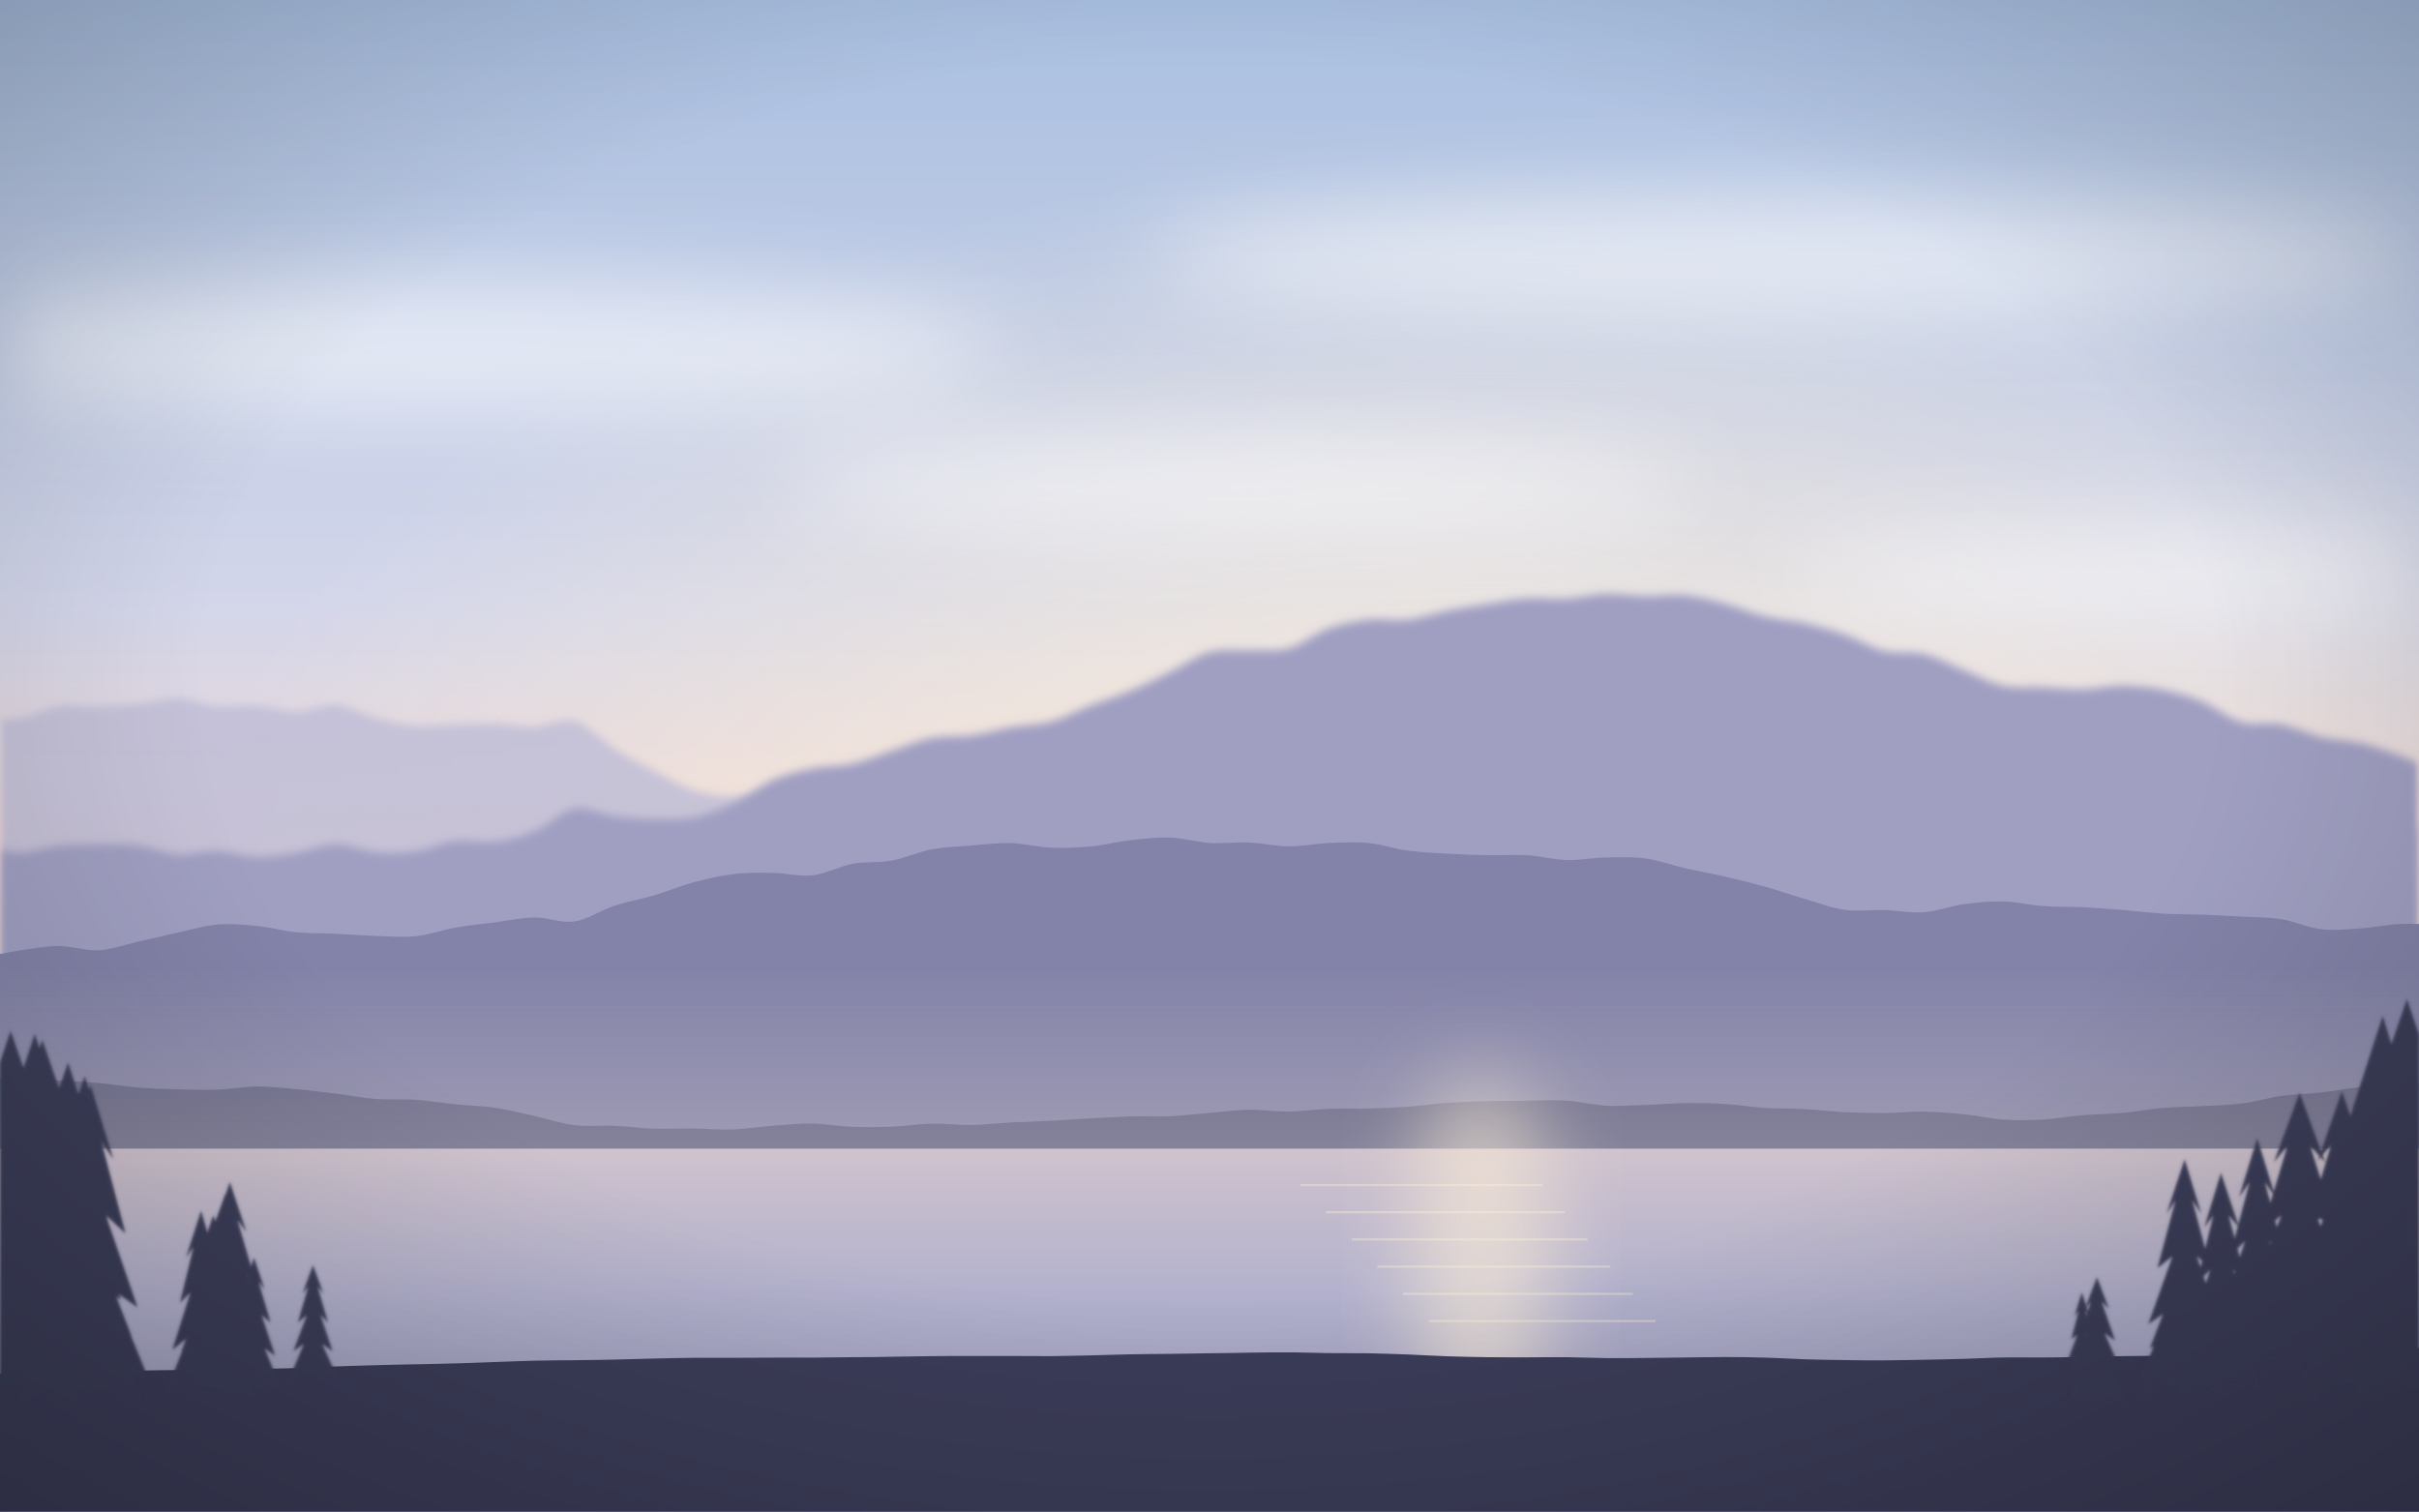
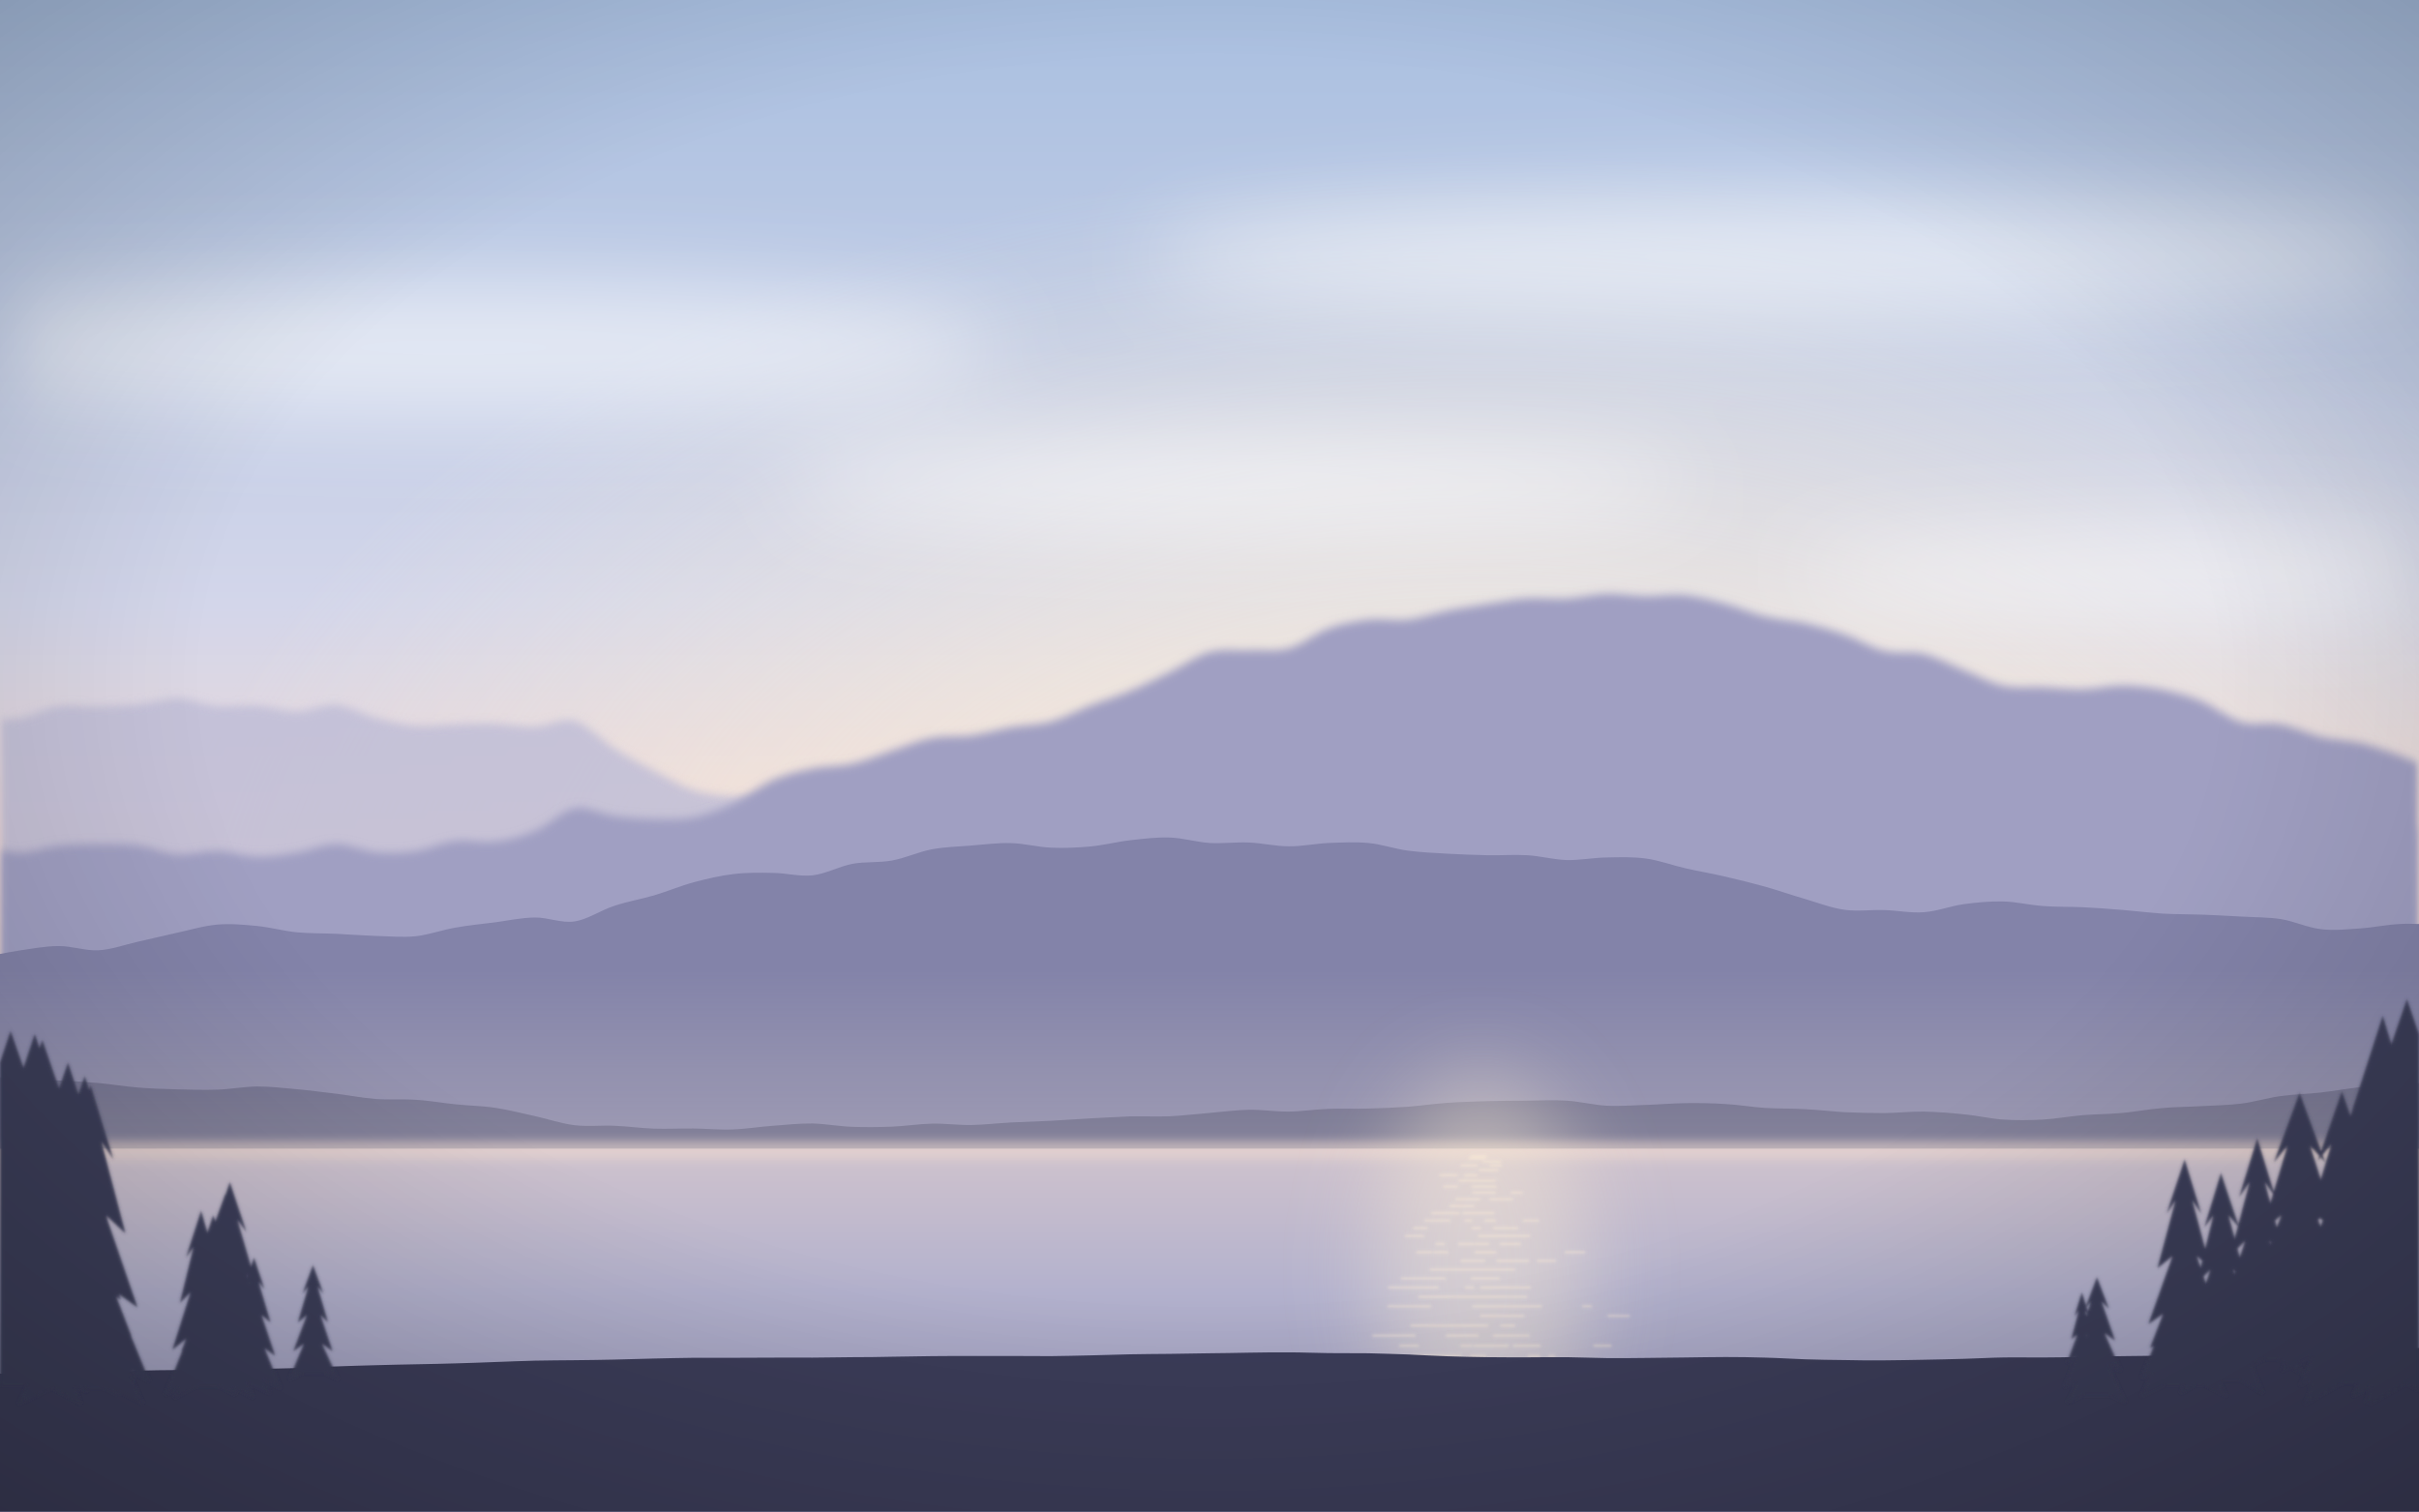
<svg xmlns="http://www.w3.org/2000/svg" viewBox="0 0 1600 1000" preserveAspectRatio="xMidYMid slice">
  <defs>
    <linearGradient id="sky" x1="0" y1="0" x2="0" y2="1">
      <stop offset="0" stop-color="#a9bfe0" />
      <stop offset="0.4" stop-color="#d3d6ea" />
      <stop offset="0.6" stop-color="#f4d9d2" />
      <stop offset="0.72" stop-color="#fde6c9" />
    </linearGradient>
    <radialGradient id="glow" cx="0.613" cy="0.65" r=".55">
      <stop offset="0" stop-color="#fff1d8" stop-opacity="0.9" />
      <stop offset="1" stop-color="#fff1d8" stop-opacity="0" />
    </radialGradient>
    <linearGradient id="lake" x1="0" y1="0" x2="0" y2="1">
      <stop offset="0" stop-color="#eed8d0" />
      <stop offset="0.4" stop-color="#b7b6cf" />
      <stop offset="1" stop-color="#6c6d90" />
    </linearGradient>
    <linearGradient id="haze" x1="0" y1="0" x2="0" y2="1">
      <stop offset="0" stop-color="#fff1d8" stop-opacity="0" />
      <stop offset=".7" stop-color="#fff1d8" stop-opacity=".22" />
      <stop offset="1" stop-color="#fff1d8" stop-opacity="0" />
    </linearGradient>
    <radialGradient id="vig" cx=".5" cy=".45" r=".75">
      <stop offset=".55" stop-color="#000" stop-opacity="0" />
      <stop offset="1" stop-color="#000" stop-opacity="0.25" />
    </radialGradient>
    <filter id="soft" x="-50%" y="-200%" width="200%" height="500%">
      <feGaussianBlur stdDeviation="28" />
    </filter>
    <filter id="mist" x="-10%" y="-50%" width="120%" height="200%">
      <feGaussianBlur stdDeviation="3" />
    </filter>
    <clipPath id="water">
      <rect y="760" width="1600" height="240" />
    </clipPath>
    <filter id="near" x="-10%" y="-10%" width="120%" height="120%">
      <feGaussianBlur stdDeviation="1.2" />
    </filter>
  </defs>
  <rect width="1600" height="1000" fill="url(#sky)" />
  <rect width="1600" height="1000" fill="url(#glow)" />
  <g filter="url(#soft)" fill="#ffffff" opacity="0.55">
    <ellipse cx="300" cy="230" rx="360" ry="46" />
    <ellipse cx="1180" cy="170" rx="420" ry="40" />
    <ellipse cx="820" cy="320" rx="300" ry="30" />
    <ellipse cx="1450" cy="380" rx="260" ry="26" />
  </g>
  <path d="M-40.0,482.3C-35.6,481.3 -22.5,477.2 -13.8,476.0C-5.0,474.7 3.8,476.5 12.5,475.0C21.3,473.6 30.0,468.6 38.8,467.3C47.5,466.0 56.3,467.6 65.0,467.3C73.8,467.1 82.5,466.9 91.3,466.0C100.0,465.1 108.8,461.8 117.5,461.9C126.3,462.1 135.0,466.4 143.8,467.2C152.5,468.0 161.3,466.2 170.0,466.8C178.8,467.4 187.5,470.7 196.3,470.6C205.0,470.6 213.8,465.6 222.5,466.3C231.3,467.0 240.0,472.7 248.8,475.0C257.5,477.3 266.3,479.4 275.0,480.1C283.8,480.8 292.5,479.3 301.3,479.1C310.0,478.8 318.8,478.5 327.5,478.7C336.3,479.0 345.0,481.0 353.8,480.7C362.5,480.4 371.3,474.5 380.0,476.9C388.8,479.4 397.5,489.6 406.3,495.1C415.0,500.6 423.8,505.3 432.5,509.8C441.3,514.4 450.0,519.8 458.8,522.7C467.5,525.5 476.3,526.3 485.0,527.0C493.8,527.8 502.5,525.4 511.3,527.2C520.0,529.0 528.8,532.8 537.5,537.7C546.3,542.5 555.0,551.8 563.8,556.4C572.5,561.0 581.3,565.0 590.0,565.3C598.8,565.5 607.5,559.0 616.3,557.8C625.0,556.6 633.8,558.0 642.5,558.2C651.3,558.4 660.0,557.8 668.8,559.0C677.5,560.1 686.3,564.3 695.0,565.3C703.8,566.2 712.5,563.4 721.3,564.8C730.0,566.3 738.8,572.5 747.5,574.0C756.3,575.5 765.0,572.5 773.8,573.7C782.5,574.9 791.3,582.7 800.0,581.0C808.8,579.4 817.5,568.1 826.3,563.8C835.0,559.5 843.8,556.8 852.5,555.3C861.3,553.8 870.0,555.5 878.8,554.7C887.5,554.0 896.3,551.9 905.0,551.1C913.8,550.2 922.5,549.6 931.3,549.8C940.0,550.0 948.8,552.7 957.5,552.3C966.3,551.9 975.0,549.3 983.8,547.5C992.5,545.7 1001.3,542.2 1010.0,541.4C1018.8,540.6 1027.5,542.7 1036.3,542.7C1045.0,542.6 1053.8,542.2 1062.5,541.4C1071.3,540.5 1080.0,538.3 1088.8,537.7C1097.5,537.1 1106.3,537.7 1115.0,537.6C1123.8,537.5 1132.5,539.0 1141.3,537.1C1150.0,535.2 1158.8,529.8 1167.5,526.2C1176.3,522.5 1185.0,520.7 1193.8,515.3C1202.5,509.8 1211.3,497.2 1220.0,493.7C1228.8,490.1 1237.5,495.1 1246.3,493.9C1255.0,492.7 1263.8,488.2 1272.5,486.8C1281.3,485.3 1290.0,483.9 1298.8,485.2C1307.5,486.6 1316.3,491.9 1325.0,494.8C1333.8,497.8 1342.5,501.8 1351.3,503.1C1360.0,504.5 1368.8,503.9 1377.5,502.9C1386.3,501.9 1395.0,499.3 1403.8,497.2C1412.5,495.0 1421.3,491.0 1430.0,489.8C1438.8,488.5 1447.5,488.2 1456.3,489.6C1465.0,491.0 1473.8,495.1 1482.5,498.2C1491.3,501.4 1500.0,503.7 1508.8,508.5C1517.5,513.3 1526.3,522.3 1535.0,526.9C1543.8,531.5 1552.5,532.9 1561.3,536.1C1570.0,539.2 1578.8,543.7 1587.5,545.8C1596.3,547.9 1605.0,548.4 1613.8,548.7C1622.5,549.0 1635.6,547.5 1640.0,547.3L1640,1040L-40,1040Z" fill="#bdbbd6" opacity="0.8" filter="url(#mist)" />
  <path d="M-40.0,559.5C-35.6,559.4 -22.5,558.1 -13.8,558.8C-5.0,559.5 3.8,563.9 12.5,564.0C21.3,564.1 30.0,560.4 38.8,559.5C47.5,558.6 56.3,558.5 65.0,558.5C73.8,558.5 82.5,558.2 91.3,559.3C100.0,560.4 108.8,564.5 117.5,565.1C126.3,565.7 135.0,562.6 143.8,562.8C152.5,563.1 161.3,566.5 170.0,566.7C178.8,566.9 187.5,565.4 196.3,564.0C205.0,562.6 213.8,558.5 222.5,558.5C231.3,558.4 240.0,563.0 248.8,563.8C257.5,564.5 266.3,564.3 275.0,563.0C283.8,561.8 292.5,557.4 301.3,556.4C310.0,555.3 318.8,557.9 327.5,556.8C336.3,555.8 345.0,553.5 353.8,549.8C362.5,546.2 371.3,536.6 380.0,534.9C388.8,533.2 397.5,538.7 406.3,539.8C415.0,541.0 423.8,541.6 432.5,541.8C441.3,541.9 450.0,542.4 458.8,540.7C467.5,539.0 476.3,535.6 485.0,531.5C493.8,527.4 502.5,519.9 511.3,516.0C520.0,512.1 528.8,510.2 537.5,508.4C546.3,506.6 555.0,507.2 563.8,505.2C572.5,503.3 581.3,499.4 590.0,496.6C598.8,493.7 607.5,489.9 616.3,488.2C625.0,486.5 633.8,487.7 642.5,486.5C651.3,485.3 660.0,482.6 668.8,481.1C677.5,479.6 686.3,479.8 695.0,477.4C703.8,475.0 712.5,470.1 721.3,466.7C730.0,463.3 738.8,460.8 747.5,457.1C756.3,453.5 765.0,448.9 773.8,444.6C782.5,440.3 791.3,433.9 800.0,431.5C808.8,429.1 817.5,430.6 826.3,430.2C835.0,429.7 843.8,431.3 852.5,428.9C861.3,426.5 870.0,418.9 878.8,415.8C887.5,412.7 896.3,411.0 905.0,410.0C913.8,409.0 922.5,410.9 931.3,409.9C940.0,408.9 948.8,405.8 957.5,404.0C966.3,402.3 975.0,401.0 983.8,399.6C992.5,398.3 1001.3,396.4 1010.0,395.9C1018.8,395.3 1027.5,396.5 1036.3,396.0C1045.0,395.5 1053.8,393.2 1062.5,392.9C1071.3,392.7 1080.0,394.3 1088.8,394.4C1097.5,394.5 1106.3,392.9 1115.0,393.8C1123.8,394.7 1132.5,397.2 1141.3,399.5C1150.0,401.9 1158.8,405.7 1167.5,407.8C1176.3,409.9 1185.0,410.3 1193.8,412.3C1202.5,414.3 1211.3,416.7 1220.0,419.8C1228.8,422.8 1237.5,428.5 1246.3,430.6C1255.0,432.8 1263.8,430.6 1272.5,432.7C1281.3,434.8 1290.0,439.8 1298.8,443.3C1307.5,446.8 1316.3,451.8 1325.0,453.7C1333.8,455.6 1342.5,454.3 1351.3,454.7C1360.0,455.1 1368.8,456.2 1377.5,456.0C1386.3,455.9 1395.0,453.6 1403.8,453.6C1412.5,453.7 1421.3,454.6 1430.0,456.3C1438.8,458.1 1447.5,460.4 1456.3,464.0C1465.0,467.6 1473.8,475.2 1482.5,477.7C1491.3,480.3 1500.0,477.6 1508.8,479.3C1517.5,480.9 1526.3,485.4 1535.0,487.5C1543.8,489.6 1552.5,489.6 1561.3,491.6C1570.0,493.7 1578.8,496.7 1587.5,499.9C1596.3,503.2 1605.0,507.5 1613.8,511.1C1622.5,514.7 1635.6,519.9 1640.0,521.7L1640,1040L-40,1040Z" fill="#a09fc2" opacity="1" filter="url(#mist)" />
  <path d="M-40.0,638.6C-35.6,637.8 -22.5,635.5 -13.8,633.9C-5.0,632.2 3.8,630.2 12.5,628.9C21.3,627.6 30.0,625.9 38.8,625.9C47.5,625.8 56.3,629.1 65.0,628.7C73.8,628.2 82.5,625.0 91.3,623.0C100.0,621.1 108.8,618.9 117.5,617.0C126.3,615.1 135.0,612.4 143.8,611.7C152.5,610.9 161.3,611.8 170.0,612.6C178.8,613.5 187.5,615.9 196.3,616.8C205.0,617.6 213.8,617.4 222.5,617.8C231.3,618.2 240.0,618.9 248.8,619.2C257.5,619.4 266.3,620.3 275.0,619.4C283.8,618.4 292.5,615.2 301.3,613.7C310.0,612.1 318.8,611.3 327.5,610.2C336.3,609.0 345.0,607.1 353.8,607.0C362.5,606.9 371.3,610.9 380.0,609.6C388.8,608.3 397.5,602.1 406.3,599.3C415.0,596.4 423.8,594.9 432.5,592.4C441.3,589.8 450.0,586.1 458.8,583.7C467.5,581.4 476.3,579.3 485.0,578.3C493.8,577.2 502.5,577.3 511.3,577.5C520.0,577.6 528.8,580.0 537.5,579.1C546.3,578.1 555.0,573.2 563.8,571.5C572.5,569.9 581.3,570.9 590.0,569.3C598.8,567.7 607.5,563.6 616.3,561.9C625.0,560.3 633.8,560.1 642.5,559.4C651.3,558.7 660.0,557.5 668.8,557.8C677.5,558.0 686.3,560.4 695.0,560.8C703.8,561.2 712.5,560.8 721.3,560.0C730.0,559.2 738.8,556.9 747.5,555.9C756.3,554.9 765.0,553.8 773.8,554.1C782.5,554.4 791.3,557.1 800.0,557.7C808.8,558.2 817.5,557.0 826.3,557.4C835.0,557.8 843.8,559.9 852.5,559.9C861.3,560.0 870.0,558.1 878.8,557.7C887.5,557.4 896.3,556.9 905.0,557.7C913.8,558.5 922.5,561.6 931.3,562.8C940.0,563.9 948.8,564.3 957.5,564.8C966.3,565.3 975.0,565.6 983.8,565.8C992.5,566.0 1001.3,565.3 1010.0,565.8C1018.8,566.3 1027.5,568.7 1036.3,569.0C1045.0,569.2 1053.8,567.4 1062.5,567.3C1071.3,567.1 1080.0,566.8 1088.8,568.0C1097.5,569.2 1106.3,572.5 1115.0,574.5C1123.8,576.5 1132.5,577.9 1141.3,580.0C1150.0,582.0 1158.8,584.2 1167.5,586.6C1176.3,589.1 1185.0,592.2 1193.8,594.7C1202.5,597.3 1211.3,600.7 1220.0,601.9C1228.8,603.1 1237.5,601.8 1246.3,602.1C1255.0,602.3 1263.8,604.2 1272.5,603.5C1281.3,602.9 1290.0,599.4 1298.8,598.2C1307.5,597.0 1316.3,596.2 1325.0,596.4C1333.8,596.6 1342.5,598.8 1351.3,599.4C1360.0,600.1 1368.8,599.8 1377.5,600.2C1386.3,600.6 1395.0,601.3 1403.8,602.0C1412.5,602.7 1421.3,603.8 1430.0,604.4C1438.8,604.9 1447.5,604.8 1456.3,605.1C1465.0,605.4 1473.8,605.9 1482.5,606.4C1491.3,606.9 1500.0,606.7 1508.8,608.1C1517.5,609.5 1526.3,613.7 1535.0,614.7C1543.8,615.8 1552.5,614.8 1561.3,614.2C1570.0,613.6 1578.8,611.7 1587.5,611.3C1596.3,610.8 1605.0,611.8 1613.8,611.5C1622.5,611.3 1635.6,609.9 1640.0,609.6L1640,1040L-40,1040Z" fill="#8383a9" opacity="1" />
  <path d="M-40.0,709.4C-35.6,709.7 -22.5,710.4 -13.8,711.2C-5.0,711.9 3.8,713.4 12.5,714.0C21.3,714.6 30.0,714.4 38.8,714.8C47.5,715.2 56.3,715.8 65.0,716.5C73.8,717.3 82.5,718.8 91.3,719.5C100.0,720.2 108.8,720.5 117.5,720.7C126.3,720.9 135.0,721.2 143.8,720.9C152.5,720.6 161.3,718.9 170.0,718.8C178.8,718.8 187.5,719.8 196.3,720.6C205.0,721.4 213.8,722.6 222.5,723.6C231.3,724.7 240.0,726.4 248.8,727.1C257.5,727.7 266.3,727.0 275.0,727.6C283.8,728.1 292.5,729.7 301.3,730.6C310.0,731.5 318.8,731.6 327.5,732.9C336.3,734.2 345.0,736.5 353.8,738.4C362.5,740.3 371.3,743.4 380.0,744.4C388.8,745.5 397.5,744.4 406.3,744.8C415.0,745.1 423.8,746.4 432.5,746.7C441.3,747.0 450.0,746.5 458.8,746.6C467.5,746.7 476.3,747.6 485.0,747.2C493.8,746.9 502.5,745.4 511.3,744.8C520.0,744.1 528.8,743.2 537.5,743.3C546.3,743.5 555.0,745.2 563.8,745.5C572.5,745.8 581.3,745.7 590.0,745.4C598.8,745.0 607.5,743.6 616.3,743.4C625.0,743.2 633.8,744.4 642.5,744.3C651.3,744.1 660.0,743.1 668.8,742.6C677.5,742.2 686.3,741.9 695.0,741.5C703.8,741.0 712.5,740.4 721.3,739.9C730.0,739.5 738.8,738.9 747.5,738.6C756.3,738.4 765.0,738.9 773.8,738.5C782.5,738.1 791.3,737.0 800.0,736.3C808.8,735.5 817.5,734.4 826.3,734.2C835.0,734.1 843.8,735.5 852.5,735.4C861.3,735.3 870.0,733.9 878.8,733.6C887.5,733.3 896.3,733.7 905.0,733.4C913.8,733.2 922.5,732.8 931.3,732.2C940.0,731.5 948.8,730.2 957.5,729.6C966.3,729.0 975.0,728.8 983.8,728.5C992.5,728.3 1001.3,728.2 1010.0,728.2C1018.8,728.1 1027.5,727.6 1036.3,728.2C1045.0,728.7 1053.8,731.0 1062.5,731.5C1071.3,732.0 1080.0,731.2 1088.8,731.0C1097.5,730.7 1106.3,729.9 1115.0,729.8C1123.8,729.7 1132.5,729.8 1141.3,730.4C1150.0,730.9 1158.8,732.4 1167.5,733.0C1176.3,733.5 1185.0,733.3 1193.8,733.8C1202.5,734.2 1211.3,735.3 1220.0,735.8C1228.8,736.2 1237.5,736.4 1246.3,736.4C1255.0,736.3 1263.8,735.3 1272.5,735.4C1281.3,735.6 1290.0,736.3 1298.8,737.2C1307.5,738.0 1316.3,740.1 1325.0,740.7C1333.8,741.3 1342.5,741.1 1351.3,740.7C1360.0,740.2 1368.8,738.5 1377.5,737.8C1386.3,737.1 1395.0,737.1 1403.8,736.3C1412.5,735.5 1421.3,733.8 1430.0,733.1C1438.8,732.3 1447.5,732.3 1456.3,731.8C1465.0,731.3 1473.8,731.2 1482.5,730.1C1491.3,729.0 1500.0,726.3 1508.8,725.1C1517.5,723.9 1526.3,723.8 1535.0,722.8C1543.8,721.8 1552.5,720.2 1561.3,719.2C1570.0,718.3 1578.8,717.6 1587.5,717.1C1596.3,716.6 1605.0,716.5 1613.8,716.4C1622.5,716.3 1635.6,716.6 1640.0,716.6L1640,1040L-40,1040Z" fill="#636489" opacity="1" />
  <rect y="640" width="1600" height="170" fill="url(#haze)" />
  <rect y="760" width="1600" height="240" fill="url(#lake)" />
  <g clip-path="url(#water)">
    <g filter="url(#mist)">
      <path d="M-40.0,482.3C-35.6,481.0 -22.5,475.8 -13.8,474.4C-5.0,472.9 3.8,475.4 12.5,473.7C21.3,471.9 30.0,465.4 38.8,463.9C47.5,462.4 56.3,464.6 65.0,464.5C73.8,464.3 82.5,464.0 91.3,462.9C100.0,461.8 108.8,457.4 117.5,457.7C126.3,457.9 135.0,463.4 143.8,464.4C152.5,465.4 161.3,463.1 170.0,463.7C178.8,464.4 187.5,468.6 196.3,468.3C205.0,468.1 213.8,461.4 222.5,462.1C231.3,462.9 240.0,469.9 248.8,472.7C257.5,475.4 266.3,477.8 275.0,478.5C283.8,479.2 292.5,477.3 301.3,477.0C310.0,476.6 318.8,476.1 327.5,476.4C336.3,476.7 345.0,479.3 353.8,478.8C362.5,478.4 371.3,471.2 380.0,473.8C388.8,476.4 397.5,488.4 406.3,494.5C415.0,500.7 423.8,505.6 432.5,510.7C441.3,515.7 450.0,522.0 458.8,524.9C467.5,527.7 476.3,527.7 485.0,527.9C493.8,528.0 502.5,524.3 511.3,525.8C520.0,527.4 528.8,531.8 537.5,537.3C546.3,542.9 555.0,554.1 563.8,559.2C572.5,564.3 581.3,568.3 590.0,568.0C598.8,567.7 607.5,559.4 616.3,557.7C625.0,556.0 633.8,557.8 642.5,557.8C651.3,557.8 660.0,556.6 668.8,557.8C677.5,559.0 686.3,564.3 695.0,565.2C703.8,566.1 712.5,561.8 721.3,563.3C730.0,564.8 738.8,572.6 747.5,574.2C756.3,575.7 765.0,571.4 773.8,572.6C782.5,573.7 791.3,583.1 800.0,581.0C808.8,579.0 817.5,565.4 826.3,560.4C835.0,555.5 843.8,552.7 852.5,551.3C861.3,549.8 870.0,552.4 878.8,551.9C887.5,551.5 896.3,549.1 905.0,548.4C913.8,547.7 922.5,547.0 931.3,547.6C940.0,548.1 948.8,551.9 957.5,551.7C966.3,551.5 975.0,548.6 983.8,546.6C992.5,544.7 1001.3,540.6 1010.0,539.9C1018.8,539.2 1027.5,542.1 1036.3,542.3C1045.0,542.6 1053.8,542.3 1062.5,541.5C1071.3,540.7 1080.0,538.1 1088.8,537.6C1097.5,537.1 1106.3,538.1 1115.0,538.5C1123.8,538.8 1132.5,541.7 1141.3,539.8C1150.0,537.9 1158.8,531.3 1167.5,527.2C1176.3,523.2 1185.0,521.7 1193.8,515.5C1202.5,509.2 1211.3,493.9 1220.0,489.6C1228.8,485.4 1237.5,491.5 1246.3,490.0C1255.0,488.5 1263.8,482.7 1272.5,480.7C1281.3,478.8 1290.0,476.6 1298.8,478.3C1307.5,479.9 1316.3,486.7 1325.0,490.5C1333.8,494.4 1342.5,499.5 1351.3,501.2C1360.0,502.8 1368.8,501.8 1377.5,500.5C1386.3,499.3 1395.0,496.2 1403.8,493.4C1412.5,490.7 1421.3,485.9 1430.0,484.1C1438.8,482.2 1447.5,480.9 1456.3,482.3C1465.0,483.6 1473.8,488.7 1482.5,492.2C1491.3,495.7 1500.0,497.9 1508.8,503.5C1517.5,509.1 1526.3,520.2 1535.0,525.6C1543.8,531.0 1552.5,532.5 1561.3,536.1C1570.0,539.7 1578.8,544.9 1587.5,547.3C1596.3,549.6 1605.0,550.2 1613.8,550.2C1622.5,550.2 1635.6,547.8 1640.0,547.3L1640,1040L-40,1040Z" fill="#bdbbd6" opacity=".28" transform="translate(0 1520) scale(1 -1)" />
      <path d="M-40.0,559.5C-35.6,559.4 -22.5,557.7 -13.8,558.7C-5.0,559.7 3.8,565.4 12.5,565.7C21.3,565.9 30.0,561.3 38.8,560.2C47.5,559.2 56.3,559.4 65.0,559.4C73.8,559.4 82.5,559.0 91.3,560.4C100.0,561.8 108.8,567.1 117.5,567.9C126.3,568.6 135.0,564.6 143.8,565.0C152.5,565.4 161.3,569.8 170.0,570.2C178.8,570.6 187.5,569.0 196.3,567.5C205.0,566.0 213.8,561.0 222.5,561.2C231.3,561.3 240.0,567.4 248.8,568.6C257.5,569.8 266.3,569.5 275.0,568.1C283.8,566.8 292.5,561.5 301.3,560.6C310.0,559.6 318.8,563.4 327.5,562.5C336.3,561.6 345.0,559.3 353.8,555.1C362.5,550.8 371.3,538.9 380.0,537.2C388.8,535.4 397.5,542.7 406.3,544.4C415.0,546.2 423.8,547.2 432.5,547.8C441.3,548.3 450.0,549.5 458.8,547.7C467.5,545.8 476.3,541.7 485.0,536.9C493.8,532.0 502.5,523.0 511.3,518.7C520.0,514.4 528.8,512.7 537.5,511.0C546.3,509.3 555.0,510.8 563.8,508.8C572.5,506.9 581.3,502.4 590.0,499.3C598.8,496.2 607.5,491.7 616.3,490.1C625.0,488.5 633.8,490.6 642.5,489.6C651.3,488.6 660.0,485.6 668.8,484.2C677.5,482.9 686.3,483.7 695.0,481.2C703.8,478.8 712.5,473.3 721.3,469.7C730.0,466.1 738.8,463.7 747.5,459.7C756.3,455.8 765.0,450.7 773.8,446.0C782.5,441.3 791.3,434.1 800.0,431.5C808.8,428.9 817.5,430.7 826.3,430.3C835.0,430.0 843.8,432.1 852.5,429.3C861.3,426.4 870.0,417.0 878.8,413.2C887.5,409.4 896.3,407.8 905.0,406.8C913.8,405.8 922.5,408.3 931.3,407.2C940.0,406.1 948.8,402.1 957.5,400.1C966.3,398.1 975.0,396.5 983.8,395.0C992.5,393.4 1001.3,391.4 1010.0,390.7C1018.8,390.0 1027.5,391.4 1036.3,390.7C1045.0,390.0 1053.8,386.9 1062.5,386.5C1071.3,386.0 1080.0,388.0 1088.8,388.1C1097.5,388.2 1106.3,386.1 1115.0,387.0C1123.8,387.9 1132.5,390.7 1141.3,393.3C1150.0,396.0 1158.8,400.6 1167.5,403.0C1176.3,405.4 1185.0,405.6 1193.8,407.8C1202.5,410.1 1211.3,413.0 1220.0,416.5C1228.8,420.0 1237.5,426.8 1246.3,429.0C1255.0,431.2 1263.8,427.7 1272.5,429.8C1281.3,431.9 1290.0,437.8 1298.8,441.7C1307.5,445.6 1316.3,451.2 1325.0,453.2C1333.8,455.2 1342.5,453.5 1351.3,453.7C1360.0,453.8 1368.8,455.0 1377.5,454.4C1386.3,453.8 1395.0,450.5 1403.8,450.3C1412.5,450.1 1421.3,451.2 1430.0,453.0C1438.8,454.7 1447.5,456.8 1456.3,460.7C1465.0,464.7 1473.8,473.9 1482.5,476.5C1491.3,479.2 1500.0,475.1 1508.8,476.6C1517.5,478.1 1526.3,483.5 1535.0,485.6C1543.8,487.6 1552.5,486.9 1561.3,488.9C1570.0,490.9 1578.8,494.2 1587.5,497.8C1596.3,501.3 1605.0,506.1 1613.8,510.1C1622.5,514.1 1635.6,519.8 1640.0,521.7L1640,1040L-40,1040Z" fill="#a09fc2" opacity=".28" transform="translate(0 1520) scale(1 -1)" />
    </g>
  </g>
-   <ellipse cx="980" cy="830" rx="46" ry="120" fill="#fff1d8" opacity="0.6" filter="url(#soft)" />
-   <g stroke="#fff1d8" stroke-opacity="0.36" stroke-width="1.4">
-     <line x1="860" y1="784" x2="1020" y2="784" />
-     <line x1="877" y1="802" x2="1035" y2="802" />
-     <line x1="894" y1="820" x2="1050" y2="820" />
-     <line x1="911" y1="838" x2="1065" y2="838" />
-     <line x1="928" y1="856" x2="1080" y2="856" />
-     <line x1="945" y1="874" x2="1095" y2="874" />
-   </g>
+   <rect y="755" width="1600" height="12" fill="#eed8d0" opacity=".55" filter="url(#mist)" />
+   <ellipse cx="980" cy="840" rx="70" ry="130" fill="#fff1d8" opacity="0.42" filter="url(#soft)" />
+   <path d="M-6.7,765.0h8.1M-1.5,765.0h4.3M-8.1,766.3h4.1M-6.9,766.3h8.8M1.6,768.5h3.6M4.6,768.5h7.7M5.9,771.1h6.8M-13.2,771.1h9.8M-1.2,774.1h5.3M-0.1,774.1h5.8M1.7,774.1h8.6M-27.4,777.5h4.5M-11.0,777.5h7.7M-26.4,777.5h9.9M-14.7,781.1h10.9M-10.4,781.1h5.6M-4.9,781.1h13.6M-24.7,785.0h8.4M-6.0,785.0h12.0M5.5,785.0h3.7M-1.6,789.1h10.3M19.9,789.1h6.6M-5.5,789.1h4.5M5.9,793.4h14.1M-16.6,793.4h8.4M-8.4,793.4h6.9M-11.2,797.9h5.8M-17.9,797.9h9.1M-20.7,797.9h6.8M-12.1,802.6h12.5M-32.6,802.6h17.4M-27.2,802.6h5.5M-0.9,802.6h8.7M-10.7,807.5h3.6M28.0,807.5h9.3M2.6,807.5h6.1M-37.3,807.5h15.9M8.3,812.5h11.2M-44.6,812.5h8.3M-5.8,812.5h4.6M19.4,812.5h4.3M-1.8,817.7h13.6M16.2,817.7h15.3M-50.1,817.7h11.5M8.2,817.7h17.3M-14.9,823.0h9.1M-4.2,823.0h8.7M12.7,823.0h12.6M-29.9,823.0h4.8M55.6,828.5h12.2M-42.7,828.5h9.5M-3.9,828.5h13.1M-31.3,828.5h8.8M-6.3,834.1h8.0M10.3,834.1h20.5M-13.3,834.1h13.0M37.2,834.1h11.3M-15.9,839.9h20.8M8.9,839.9h12.7M-7.5,839.9h17.9M-33.7,839.9h18.3M-14.3,839.9h23.8M-44.8,845.8h20.3M-52.7,845.8h8.1M-38.5,845.8h10.9M-6.3,845.8h13.9M6.5,845.8h4.8M16.3,851.8h15.7M-52.1,851.8h22.9M-61.2,851.8h23.4M-0.4,851.8h21.6M-10.4,851.8h4.9M9.3,857.9h20.2M-19.2,857.9h24.1M17.8,857.9h6.1M-41.2,857.9h20.8M-16.8,857.9h25.5M-61.7,864.2h27.7M-5.6,864.2h16.5M23.1,864.2h16.2M6.9,864.2h18.5M67.1,864.2h5.3M84.0,870.6h13.4M22.5,870.6h5.0M1.9,870.6h16.7M-0.4,870.6h27.6M11.2,870.6h15.8M13.0,877.0h8.6M-45.1,877.0h19.5M-46.3,877.0h25.6M-21.3,877.0h19.0M-12.6,877.0h16.5M8.1,883.6h20.3M18.2,883.6h5.0M17.2,883.6h4.5M-71.6,883.6h27.2M-22.9,883.6h20.3M13.9,883.6h17.3M-53.9,890.3h11.7M-13.4,890.3h6.5M-4.9,890.3h20.0M74.6,890.3h10.7M21.2,890.3h17.1M1.3,890.3h16.1M-45.3,897.1h31.3M-5.0,897.1h6.3M44.8,897.1h3.1M-31.8,897.1h7.3M-6.8,897.1h9.0M31.1,897.1h6.9M8.7,904.0h3.1M-40.0,904.0h32.9M-25.7,904.0h13.6M14.3,904.0h11.2M23.8,904.0h4.6M25.3,904.0h31.7M-20.4,911.0h21.6M30.4,911.0h30.1M-15.2,911.0h22.5M15.3,911.0h23.8M42.8,911.0h29.8M11.2,911.0h11.8M95.2,918.1h25.7M-34.8,918.1h4.8M16.5,918.1h13.6M-18.3,918.1h14.5M27.6,918.1h13.7M6.6,918.1h29.3M38.1,925.3h3.5M15.4,925.3h5.7M22.6,925.3h7.6M63.2,925.3h6.3M8.3,925.3h13.8M8.6,925.3h5.8M-8.4,932.6h35.2M25.0,932.6h34.2M36.4,932.6h25.3M-13.2,932.6h10.9M-74.8,932.6h15.5M-45.9,932.6h32.6M-4.5,932.6h33.9M-58.3,940.0h9.5M-36.1,940.0h11.6M-28.4,940.0h23.4M-87.4,940.0h6.4M6.2,940.0h35.6M-97.3,940.0h14.7M62.3,940.0h14.5M10.3,947.4h32.1M-4.2,947.4h18.8M-35.8,947.4h31.8M-21.6,947.4h23.1M43.1,947.4h37.0M-48.1,947.4h5.9M-56.6,947.4h33.3M-75.8,955.0h22.1M20.8,955.0h8.3M61.7,955.0h13.5M14.0,955.0h9.9M-4.4,955.0h30.3M-56.5,955.0h14.8M17.6,955.0h7.3" transform="translate(980 0)" fill="none" stroke="#fff1d8" stroke-opacity="0.45" stroke-width="1.5" stroke-linecap="round" filter="url(#near)" />
  <path d="M-40.0,909.8C-35.6,909.7 -22.5,909.3 -13.8,909.1C-5.0,908.9 3.8,908.7 12.5,908.6C21.3,908.5 30.0,908.5 38.8,908.4C47.5,908.3 56.3,908.1 65.0,907.8C73.8,907.5 82.5,907.0 91.3,906.8C100.0,906.5 108.8,906.5 117.5,906.4C126.3,906.3 135.0,906.1 143.8,906.0C152.5,905.9 161.3,905.8 170.0,905.7C178.8,905.5 187.5,905.3 196.3,905.1C205.0,904.8 213.8,904.3 222.5,904.0C231.3,903.7 240.0,903.4 248.8,903.2C257.5,902.9 266.3,902.8 275.0,902.6C283.8,902.4 292.5,902.3 301.3,902.0C310.0,901.8 318.8,901.4 327.5,901.1C336.3,900.8 345.0,900.4 353.8,900.2C362.5,900.0 371.3,900.0 380.0,899.9C388.8,899.8 397.5,899.7 406.3,899.5C415.0,899.3 423.8,899.0 432.5,898.8C441.3,898.6 450.0,898.4 458.8,898.3C467.5,898.2 476.3,898.4 485.0,898.3C493.8,898.3 502.5,898.2 511.3,898.2C520.0,898.1 528.8,898.2 537.5,898.2C546.3,898.1 555.0,898.0 563.8,897.9C572.5,897.9 581.3,897.8 590.0,897.6C598.8,897.5 607.5,897.3 616.3,897.2C625.0,897.1 633.8,897.1 642.5,897.1C651.3,897.1 660.0,897.1 668.8,897.1C677.5,897.1 686.3,897.2 695.0,897.2C703.8,897.1 712.5,896.9 721.3,896.7C730.0,896.5 738.8,896.2 747.5,896.0C756.3,895.8 765.0,895.8 773.8,895.7C782.5,895.5 791.3,895.5 800.0,895.3C808.8,895.2 817.5,895.1 826.3,894.9C835.0,894.8 843.8,894.6 852.5,894.7C861.3,894.7 870.0,895.1 878.8,895.2C887.5,895.3 896.3,895.2 905.0,895.3C913.8,895.5 922.5,895.8 931.3,896.1C940.0,896.5 948.8,897.0 957.5,897.3C966.3,897.6 975.0,897.8 983.8,897.9C992.5,898.0 1001.3,898.0 1010.0,898.0C1018.8,898.0 1027.5,897.8 1036.3,897.9C1045.0,898.0 1053.8,898.4 1062.5,898.5C1071.3,898.6 1080.0,898.5 1088.8,898.4C1097.5,898.3 1106.3,898.2 1115.0,898.1C1123.8,898.0 1132.5,897.8 1141.3,897.8C1150.0,897.8 1158.8,897.9 1167.5,898.2C1176.3,898.4 1185.0,899.0 1193.8,899.3C1202.5,899.6 1211.3,899.7 1220.0,899.8C1228.8,900.0 1237.5,900.1 1246.3,900.0C1255.0,900.0 1263.8,899.7 1272.5,899.6C1281.3,899.4 1290.0,899.3 1298.8,899.0C1307.5,898.8 1316.3,898.2 1325.0,898.1C1333.8,897.9 1342.5,898.2 1351.3,898.1C1360.0,898.1 1368.8,897.9 1377.5,897.7C1386.3,897.6 1395.0,897.3 1403.8,897.2C1412.5,897.1 1421.3,897.0 1430.0,896.9C1438.8,896.8 1447.5,896.6 1456.3,896.4C1465.0,896.3 1473.8,896.2 1482.5,896.0C1491.3,895.8 1500.0,895.5 1508.8,895.2C1517.5,895.0 1526.3,894.6 1535.0,894.2C1543.8,893.9 1552.5,893.4 1561.3,893.1C1570.0,892.7 1578.8,892.4 1587.5,892.1C1596.3,891.9 1605.0,891.7 1613.8,891.6C1622.5,891.5 1635.6,891.6 1640.0,891.6L1640,1040L-40,1040Z" fill="#3b3c58" />
  <g fill="#3b3c58" filter="url(#near)">
    <path d="M28,688L48,746L37,732L58,805L42,791L68,864L46,850L78,923L50,908L6,908L-21,923L10,850L-11,864L15,791L-1,805L19,732L8,746Z" />
    <path d="M141,804L152,834L146,827L157,864L149,857L163,894L151,887L168,925L153,917L129,917L115,925L132,887L120,894L134,857L125,864L137,827L131,834Z" />
    <path d="M7,682L28,742L17,727L38,801L21,787L48,861L26,847L58,921L30,906L-15,906L-43,921L-11,847L-33,861L-6,787L-23,801L-2,727L-13,742Z" />
    <path d="M23,718L42,768L31,756L51,818L36,806L60,869L40,857L70,919L44,907L2,907L-24,919L6,857L-14,869L10,806L-5,818L15,756L4,768Z" />
    <path d="M45,703L62,755L53,742L71,807L57,795L80,860L61,847L89,912L65,899L25,899L1,912L29,847L9,860L33,795L18,807L37,742L27,755Z" />
    <path d="M36,725L53,773L44,762L62,822L47,810L71,870L51,858L80,918L55,907L16,907L-8,918L20,858L0,870L24,810L9,822L28,762L18,773Z" />
    <path d="M-28,636L-6,706L-18,689L5,775L-13,758L15,844L-8,828L26,914L-4,897L-53,897L-82,914L-48,828L-72,844L-43,758L-61,775L-38,689L-50,706Z" />
    <path d="M23,684L42,741L31,728L51,799L36,785L60,856L40,842L70,914L44,900L2,900L-24,914L6,842L-15,856L10,785L-5,799L15,728L4,741Z" />
    <path d="M149,790L161,823L155,815L167,856L157,848L173,889L160,881L179,922L163,914L136,914L120,922L139,881L126,889L141,848L131,856L144,815L137,823Z" />
    <path d="M11,714L28,768L19,755L37,821L23,808L45,875L27,862L54,929L30,916L-8,916L-32,929L-4,862L-23,875L-0,808L-15,821L3,755L-6,768Z" />
    <path d="M133,801L142,832L137,825L147,862L139,855L151,893L141,885L156,923L143,916L122,916L109,923L124,885L114,893L126,855L119,862L128,825L123,832Z" />
    <path d="M54,748L70,793L61,782L79,838L65,827L87,884L69,873L95,929L73,918L35,918L12,929L39,873L20,884L43,827L29,838L46,782L37,793Z" />
    <path d="M56,712L72,761L63,750L81,811L67,799L89,861L71,849L97,911L75,899L37,899L15,911L41,849L23,861L45,799L31,811L48,750L39,761Z" />
    <path d="M152,782L163,815L157,807L169,848L160,841L175,882L162,874L180,915L165,907L139,907L124,915L142,874L129,882L144,841L135,848L147,807L141,815Z" />
    <path d="M168,832L175,853L171,848L179,875L173,870L182,897L175,892L186,919L176,913L161,913L151,919L162,892L155,897L164,870L158,875L165,848L161,853Z" />
    <path d="M9,701L26,758L17,744L35,814L21,801L44,871L25,857L53,928L29,914L-11,914L-35,928L-7,857L-26,871L-3,801L-18,814L1,744L-9,758Z" />
    <path d="M207,837L214,856L210,851L217,875L212,870L220,894L213,889L224,913L215,908L200,908L191,913L201,889L194,894L203,870L197,875L204,851L200,856Z" />
    <path d="M60,718L75,767L67,755L83,816L70,804L91,865L74,853L99,914L77,902L42,902L20,914L45,853L28,865L49,804L36,816L52,755L44,767Z" />
  </g>
  <g fill="#3b3c58" filter="url(#near)">
    <path d="M1566,705L1585,758L1575,746L1594,811L1579,798L1603,864L1583,851L1612,917L1587,904L1546,904L1521,917L1550,851L1530,864L1554,798L1539,811L1558,746L1548,758Z" />
    <path d="M1445,767L1456,803L1450,794L1462,839L1453,831L1468,876L1455,867L1474,912L1458,903L1432,903L1416,912L1434,867L1421,876L1437,831L1427,839L1439,794L1433,803Z" />
    <path d="M1576,672L1595,734L1585,719L1605,795L1589,780L1615,856L1593,842L1625,918L1598,903L1554,903L1527,918L1558,842L1537,856L1563,780L1547,795L1567,719L1556,734Z" />
    <path d="M1609,661L1630,727L1618,711L1640,792L1623,777L1651,858L1628,842L1662,924L1633,908L1585,908L1556,924L1590,842L1567,858L1595,777L1577,792L1599,711L1588,727Z" />
    <path d="M1570,700L1588,757L1578,743L1598,814L1583,801L1607,872L1587,858L1616,929L1591,915L1549,915L1524,929L1554,858L1533,872L1558,801L1543,814L1562,743L1552,757Z" />
    <path d="M1521,723L1538,769L1528,758L1546,815L1532,804L1555,861L1536,850L1563,908L1540,897L1502,897L1479,908L1506,850L1487,861L1509,804L1496,815L1513,758L1504,769Z" />
    <path d="M1445,798L1456,829L1450,822L1462,861L1452,853L1467,892L1455,885L1473,924L1458,916L1432,916L1416,924L1434,885L1422,892L1437,853L1428,861L1440,822L1433,829Z" />
    <path d="M1609,674L1632,734L1619,720L1643,795L1624,780L1654,855L1629,840L1665,915L1634,901L1584,901L1554,915L1589,840L1565,855L1594,780L1576,795L1599,720L1587,734Z" />
    <path d="M1493,753L1505,792L1498,782L1511,831L1501,821L1517,870L1504,860L1523,909L1507,899L1479,899L1463,909L1482,860L1469,870L1485,821L1475,831L1488,782L1481,792Z" />
    <path d="M1549,722L1565,768L1557,757L1574,814L1560,803L1582,860L1564,849L1590,907L1567,896L1531,896L1509,907L1535,849L1517,860L1538,803L1525,814L1542,757L1533,768Z" />
    <path d="M1611,661L1632,724L1621,709L1643,788L1626,773L1654,851L1630,836L1665,915L1635,899L1587,899L1558,915L1592,836L1568,851L1597,773L1579,788L1601,709L1590,724Z" />
    <path d="M1377,855L1382,871L1379,867L1385,886L1380,883L1387,902L1382,898L1390,918L1383,914L1372,914L1365,918L1373,898L1367,902L1374,883L1370,886L1375,867L1372,871Z" />
    <path d="M1592,661L1613,722L1602,708L1624,784L1607,769L1635,845L1611,831L1645,907L1616,892L1568,892L1539,907L1573,831L1550,845L1578,769L1560,784L1583,708L1571,722Z" />
    <path d="M1614,678L1634,741L1623,726L1644,803L1628,788L1654,866L1632,851L1664,928L1637,913L1592,913L1564,928L1596,851L1574,866L1601,788L1584,803L1605,726L1594,741Z" />
    <path d="M1469,776L1481,812L1474,804L1486,849L1477,840L1492,885L1479,877L1497,922L1482,913L1457,913L1442,922L1459,877L1447,885L1462,840L1453,849L1464,804L1458,812Z" />
    <path d="M1619,663L1639,729L1628,713L1650,796L1633,780L1660,863L1637,847L1670,929L1642,913L1595,913L1567,929L1600,847L1577,863L1605,780L1588,796L1609,713L1598,729Z" />
    <path d="M1387,845L1395,866L1390,861L1399,887L1392,882L1403,907L1394,902L1406,928L1396,923L1378,923L1367,928L1380,902L1371,907L1381,882L1375,887L1383,861L1379,866Z" />
    <path d="M1626,647L1648,713L1636,697L1659,779L1641,763L1669,846L1646,830L1680,912L1651,896L1602,896L1573,912L1607,830L1583,846L1612,763L1594,779L1617,697L1605,713Z" />
  </g>
  <rect width="1600" height="1000" fill="url(#vig)" />
</svg>
